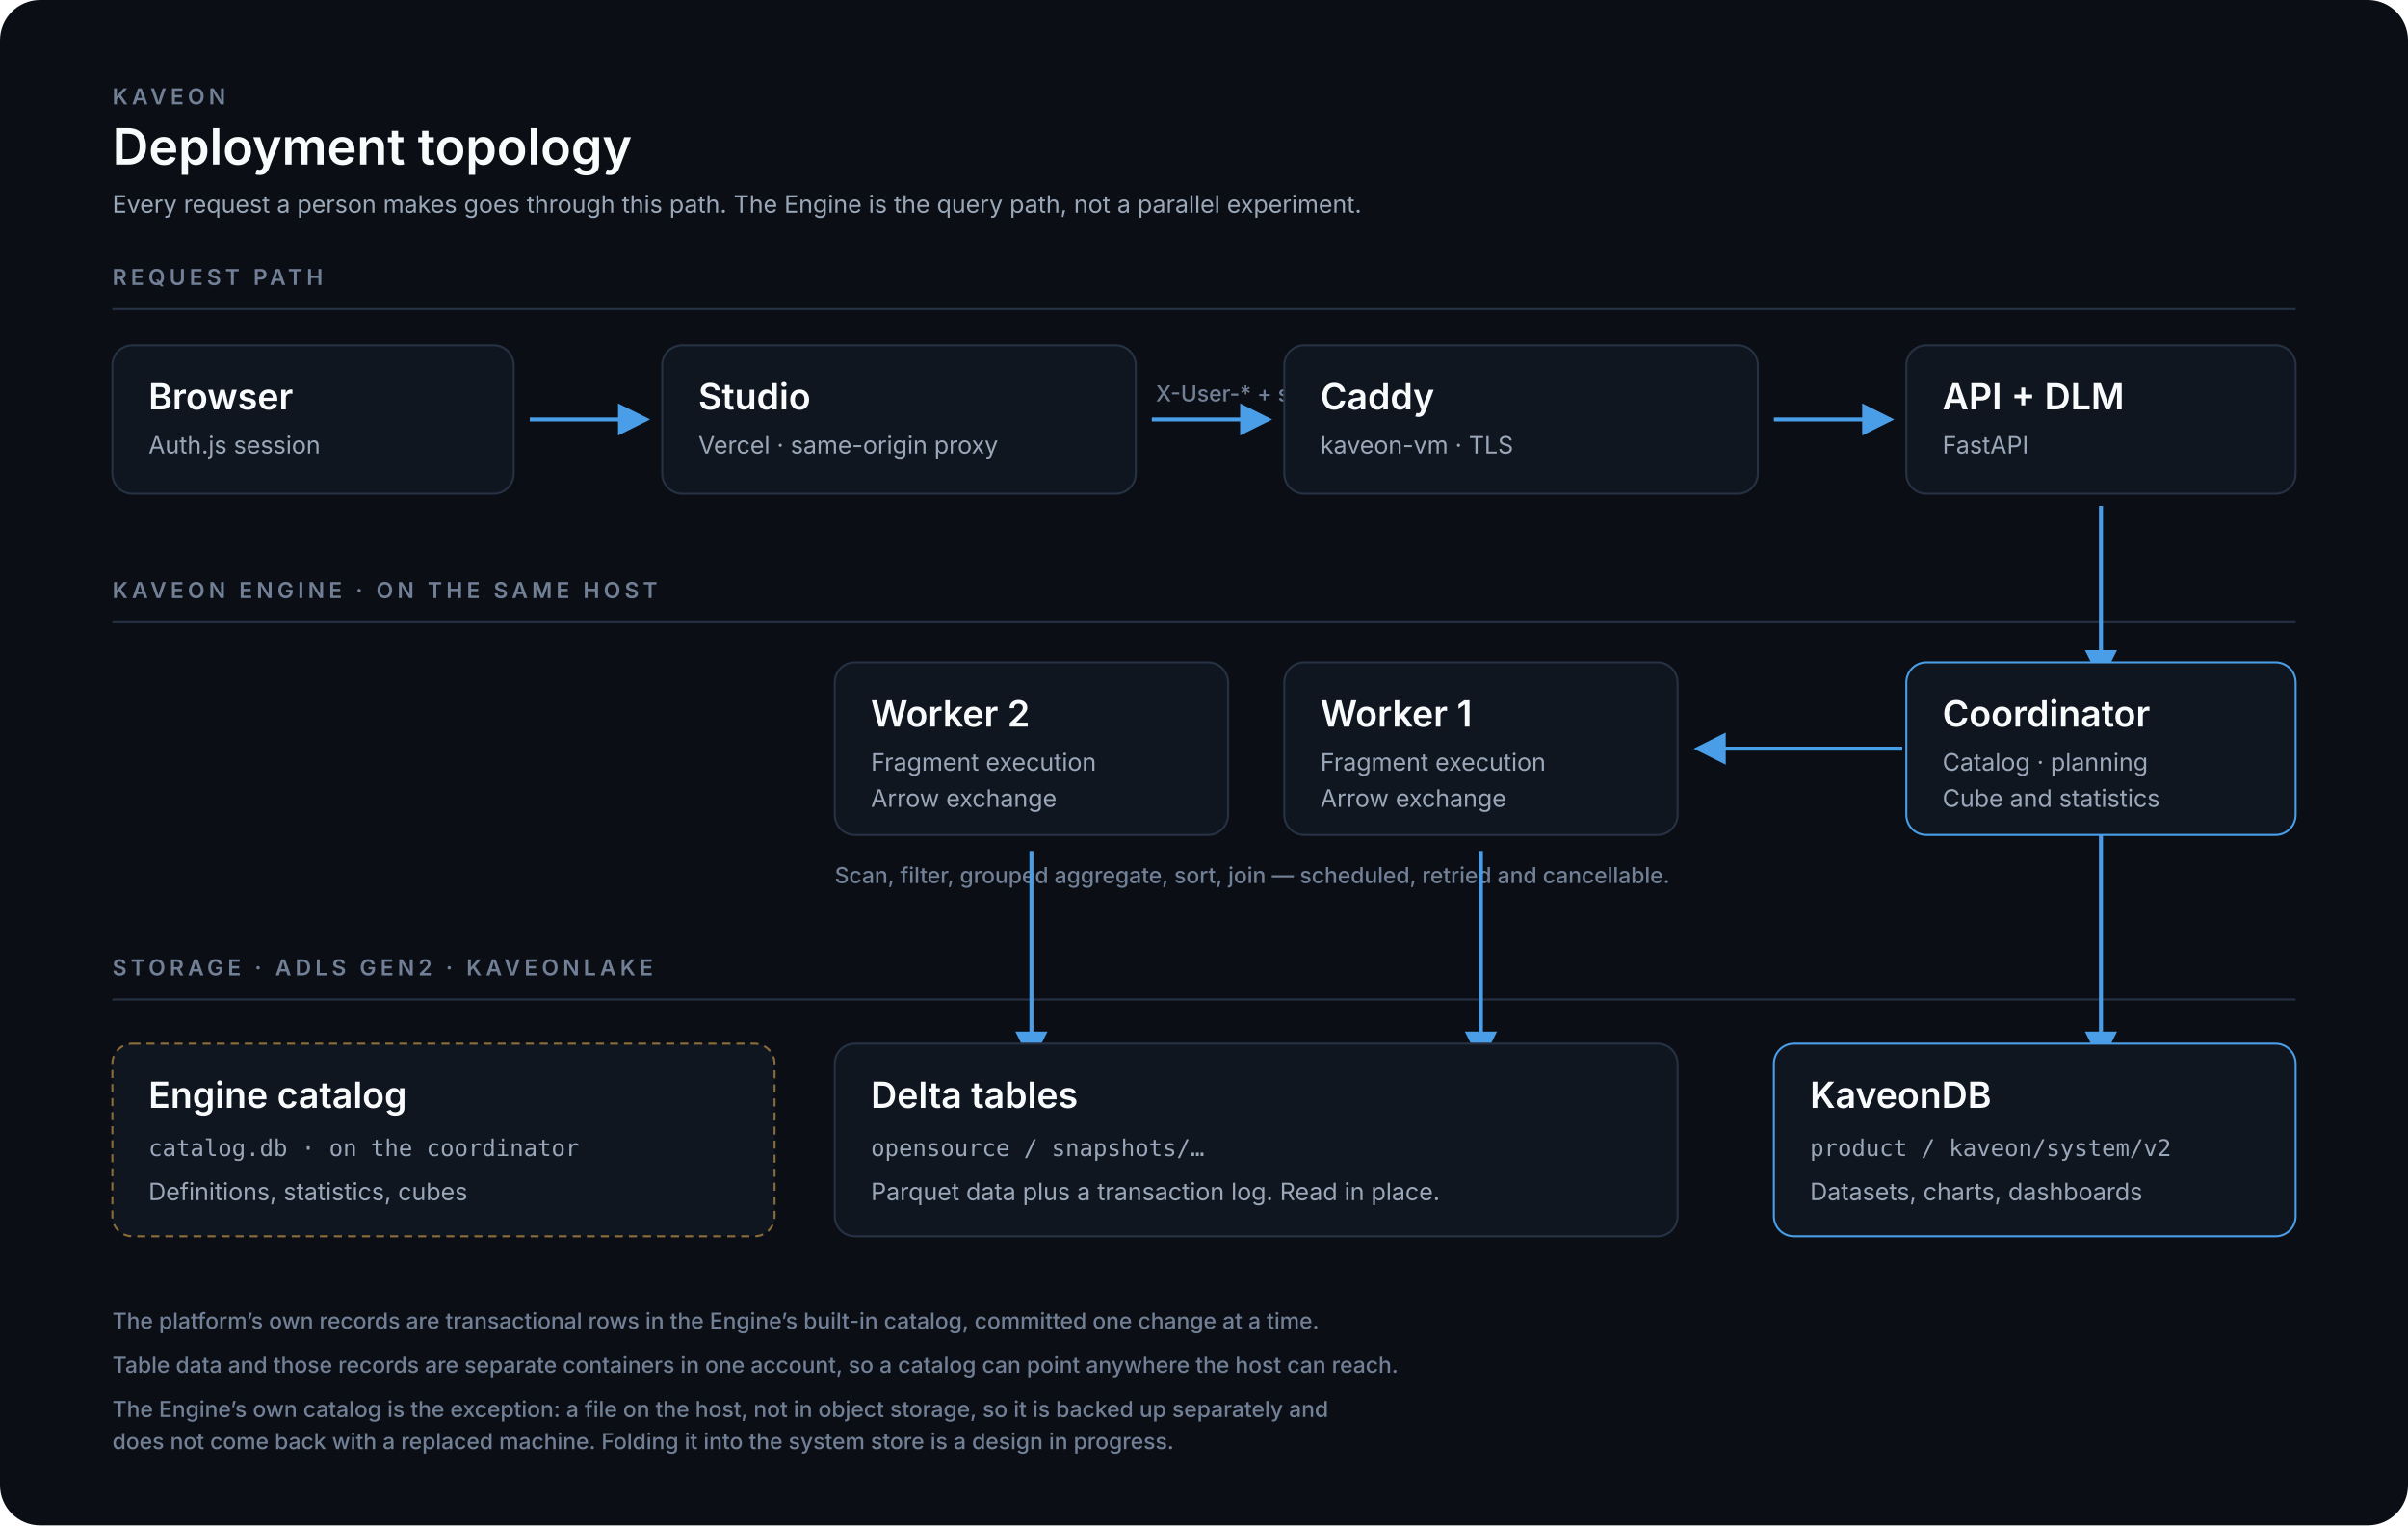
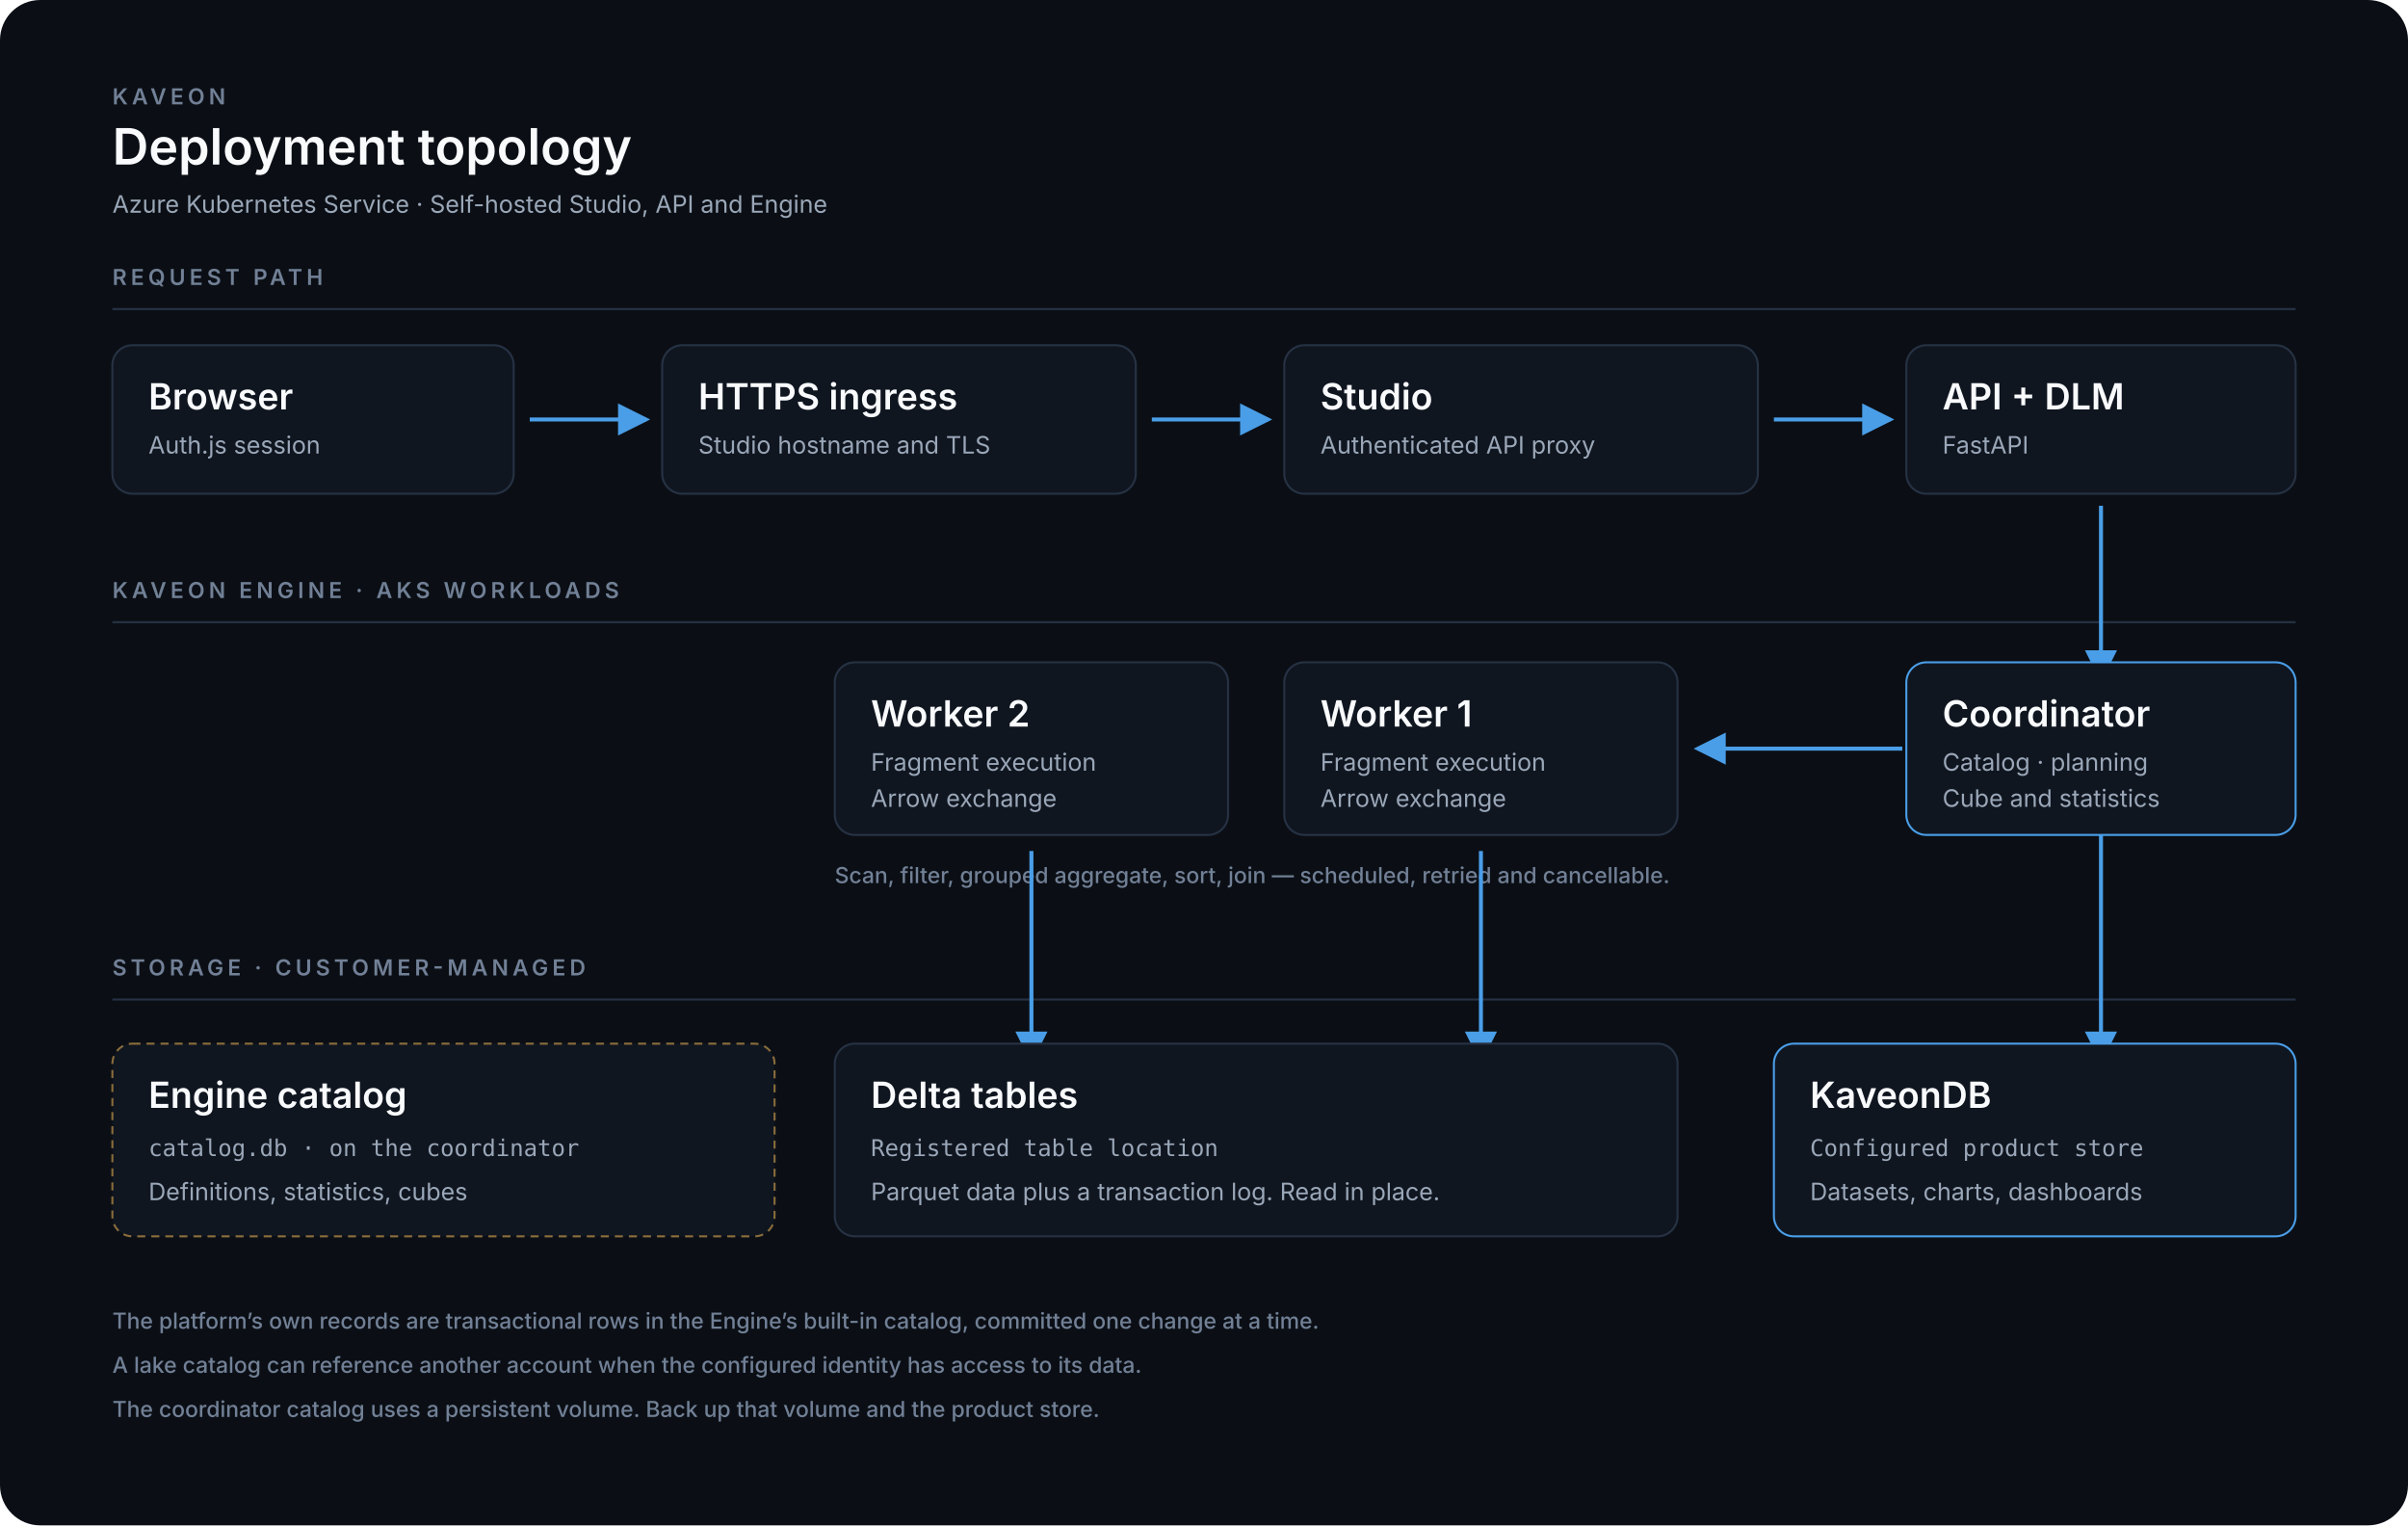
<svg xmlns="http://www.w3.org/2000/svg" width="1200" height="760" viewBox="0 0 1200 760" role="img" aria-labelledby="deploy-title deploy-desc">
  <defs>
    <marker id="deploy-arrow" markerWidth="8" markerHeight="8" refX="7" refY="4" orient="auto">
      <path d="M0 0 8 4 0 8Z" fill="#4A9EE8" />
    </marker>
    <style>.eyebrow{font:600 11px Inter,Segoe UI,sans-serif;letter-spacing:2px;fill:#718096}.title{font:600 25px Inter,Segoe UI,sans-serif;fill:#f8fafc}.heading{font:600 18px Inter,Segoe UI,sans-serif;fill:#f8fafc}.body{font:400 12px Inter,Segoe UI,sans-serif;fill:#9aa7b8}.mono{font:400 11.5px ui-monospace,SFMono-Regular,Menlo,Consolas,monospace;fill:#9aa7b8}.note{font:500 11px Inter,Segoe UI,sans-serif;fill:#718096}.box{fill:#101620;stroke:#263244;stroke-width:1}.accent{stroke:#4A9EE8}.warn{stroke:#8a6d3b;stroke-dasharray:4 3}.rule{stroke:#263244}.flow{fill:none;stroke:#4A9EE8;stroke-width:2;marker-end:url(#deploy-arrow)}</style>
  </defs>
  <rect width="1200" height="760" rx="20" fill="#0b0f15" />
  <g transform="translate(56,52)">
    <text class="eyebrow">KAVEON</text>
    <text class="title" y="30">Deployment topology</text>
-     <text class="body" y="54">Every request a person makes goes through this path. The Engine is the query path, not a parallel experiment.</text>
+     <text class="body" y="54">Azure Kubernetes Service · Self-hosted Studio, API and Engine</text>
  </g>
  <g transform="translate(56,142)">
    <text class="eyebrow">REQUEST PATH</text>
    <line class="rule" x1="0" y1="12" x2="1088" y2="12" />
  </g>
  <g transform="translate(56,172)">
    <rect class="box" width="200" height="74" rx="10" />
    <text class="heading" x="18" y="32">Browser</text>
    <text class="body" x="18" y="54">Auth.js session</text>
  </g>
  <path class="flow" d="M264 209 H 322" />
  <g transform="translate(330,172)">
    <rect class="box" width="236" height="74" rx="10" />
-     <text class="heading" x="18" y="32">Studio</text>
-     <text class="body" x="18" y="54">Vercel · same-origin proxy</text>
+     <text class="heading" x="18" y="32">HTTPS ingress</text>
+     <text class="body" x="18" y="54">Studio hostname and TLS</text>
  </g>
  <path class="flow" d="M574 209 H 632" />
-   <text class="note" x="576" y="200">X-User-* + secret</text>
+   <text class="note" x="576" y="200" />
  <g transform="translate(640,172)">
    <rect class="box" width="236" height="74" rx="10" />
-     <text class="heading" x="18" y="32">Caddy</text>
-     <text class="body" x="18" y="54">kaveon-vm · TLS</text>
+     <text class="heading" x="18" y="32">Studio</text>
+     <text class="body" x="18" y="54">Authenticated API proxy</text>
  </g>
  <path class="flow" d="M884 209 H 942" />
  <g transform="translate(950,172)">
    <rect class="box" width="194" height="74" rx="10" />
    <text class="heading" x="18" y="32">API + DLM</text>
    <text class="body" x="18" y="54">FastAPI</text>
  </g>
  <g transform="translate(56,298)">
-     <text class="eyebrow">KAVEON ENGINE · ON THE SAME HOST</text>
+     <text class="eyebrow">KAVEON ENGINE · AKS WORKLOADS</text>
    <line class="rule" x1="0" y1="12" x2="1088" y2="12" />
  </g>
  <path class="flow" d="M1047 252 V 338" />
  <g transform="translate(950,330)">
    <rect class="box accent" width="194" height="86" rx="10" />
    <text class="heading" x="18" y="32">Coordinator</text>
    <text class="body" x="18" y="54">Catalog · planning</text>
    <text class="body" x="18" y="72">Cube and statistics</text>
  </g>
  <path class="flow" d="M948 373 H 846" />
  <g transform="translate(640,330)">
    <rect class="box" width="196" height="86" rx="10" />
    <text class="heading" x="18" y="32">Worker 1</text>
    <text class="body" x="18" y="54">Fragment execution</text>
    <text class="body" x="18" y="72">Arrow exchange</text>
  </g>
  <g transform="translate(416,330)">
    <rect class="box" width="196" height="86" rx="10" />
    <text class="heading" x="18" y="32">Worker 2</text>
    <text class="body" x="18" y="54">Fragment execution</text>
    <text class="body" x="18" y="72">Arrow exchange</text>
  </g>
  <text class="note" x="416" y="440">Scan, filter, grouped aggregate, sort, join — scheduled, retried and cancellable.</text>
  <g transform="translate(56,486)">
-     <text class="eyebrow">STORAGE · ADLS GEN2 · KAVEONLAKE</text>
+     <text class="eyebrow">STORAGE · CUSTOMER-MANAGED</text>
    <line class="rule" x1="0" y1="12" x2="1088" y2="12" />
  </g>
  <path class="flow" d="M514 424 V 528" />
  <path class="flow" d="M738 424 V 528" />
  <g transform="translate(416,520)">
    <rect class="box" width="420" height="96" rx="10" />
    <text class="heading" x="18" y="32">Delta tables</text>
-     <text class="mono" x="18" y="56">opensource / snapshots/…</text>
+     <text class="mono" x="18" y="56">Registered table location</text>
    <text class="body" x="18" y="78">Parquet data plus a transaction log. Read in place.</text>
  </g>
  <path class="flow" d="M1047 416 V 528" />
  <g transform="translate(884,520)">
    <rect class="box accent" width="260" height="96" rx="10" />
    <text class="heading" x="18" y="32">KaveonDB</text>
-     <text class="mono" x="18" y="56">product / kaveon/system/v2</text>
+     <text class="mono" x="18" y="56">Configured product store</text>
    <text class="body" x="18" y="78">Datasets, charts, dashboards</text>
  </g>
  <g transform="translate(56,520)">
    <rect class="box warn" width="330" height="96" rx="10" />
    <text class="heading" x="18" y="32">Engine catalog</text>
    <text class="mono" x="18" y="56">catalog.db · on the coordinator</text>
    <text class="body" x="18" y="78">Definitions, statistics, cubes</text>
  </g>
  <text class="note" x="56" y="662">The platform’s own records are transactional rows in the Engine’s built-in catalog, committed one change at a time.</text>
-   <text class="note" x="56" y="684">Table data and those records are separate containers in one account, so a catalog can point anywhere the host can reach.</text>
-   <text class="note" x="56" y="706">The Engine’s own catalog is the exception: a file on the host, not in object storage, so it is backed up separately and</text>
-   <text class="note" x="56" y="722">does not come back with a replaced machine. Folding it into the system store is a design in progress.</text>
+   <text class="note" x="56" y="684">A lake catalog can reference another account when the configured identity has access to its data.</text>
+   <text class="note" x="56" y="706">The coordinator catalog uses a persistent volume. Back up that volume and the product store.</text>
+   <text class="note" x="56" y="722" />
</svg>
